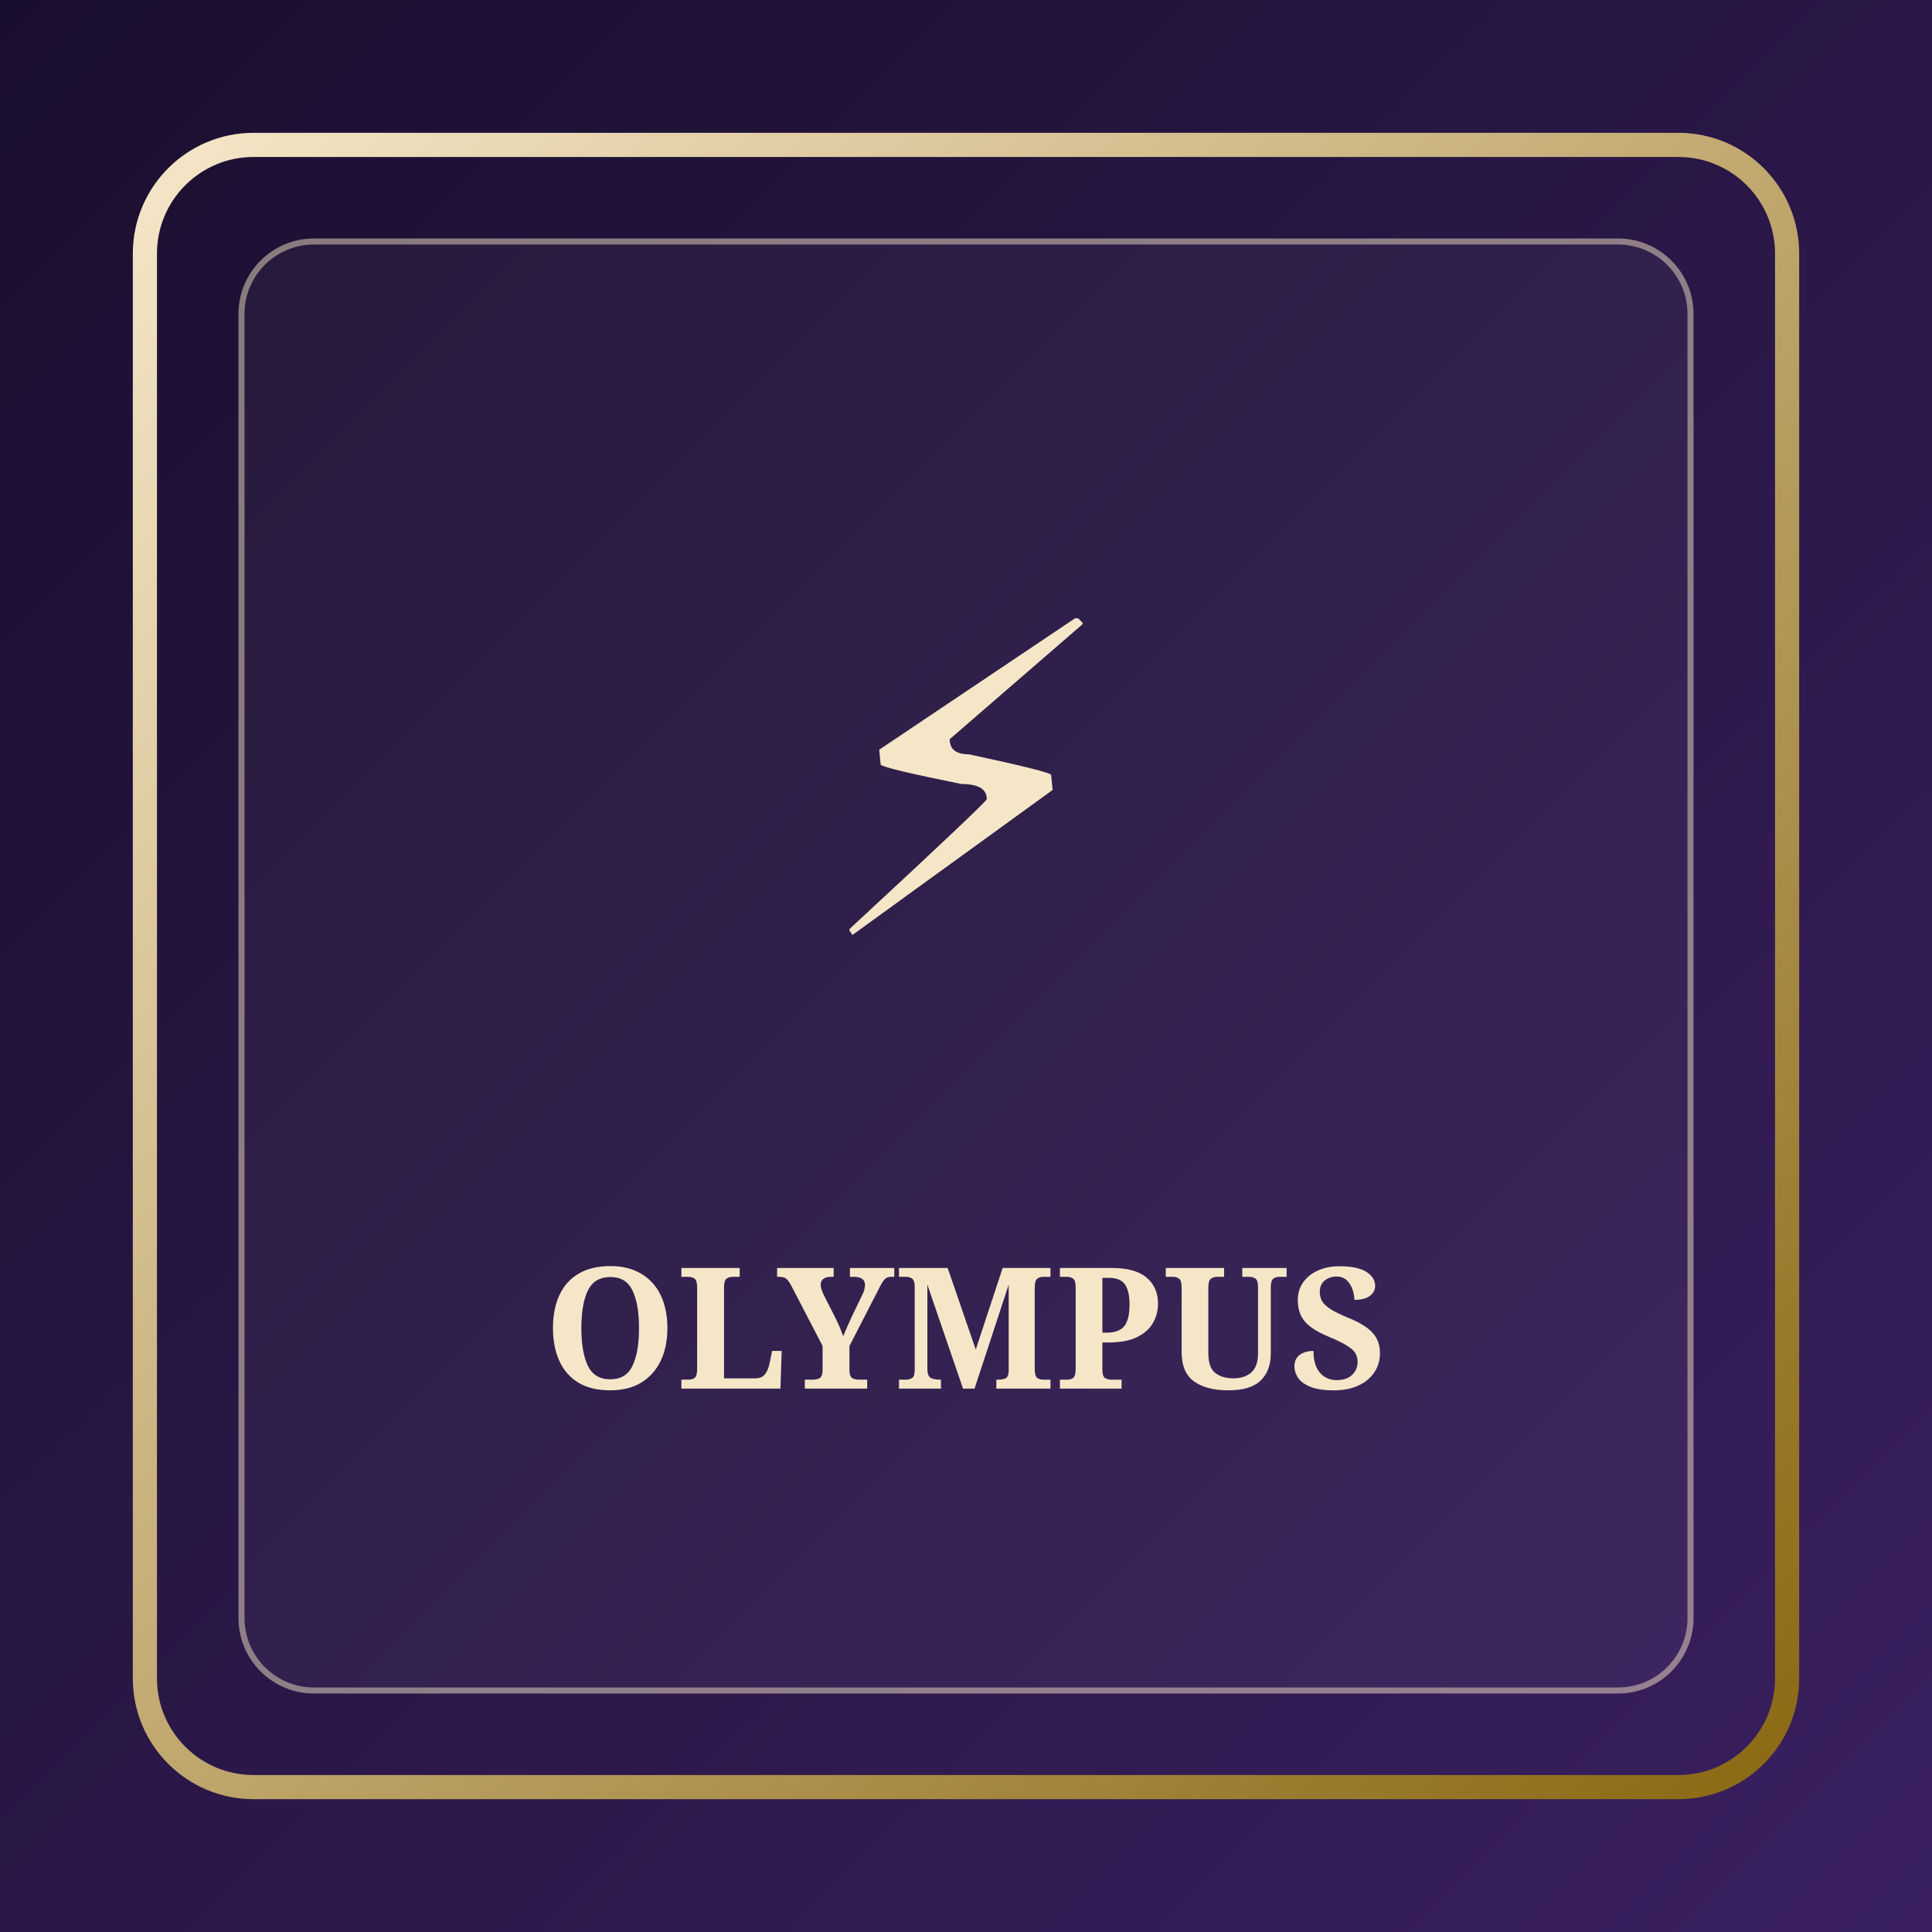
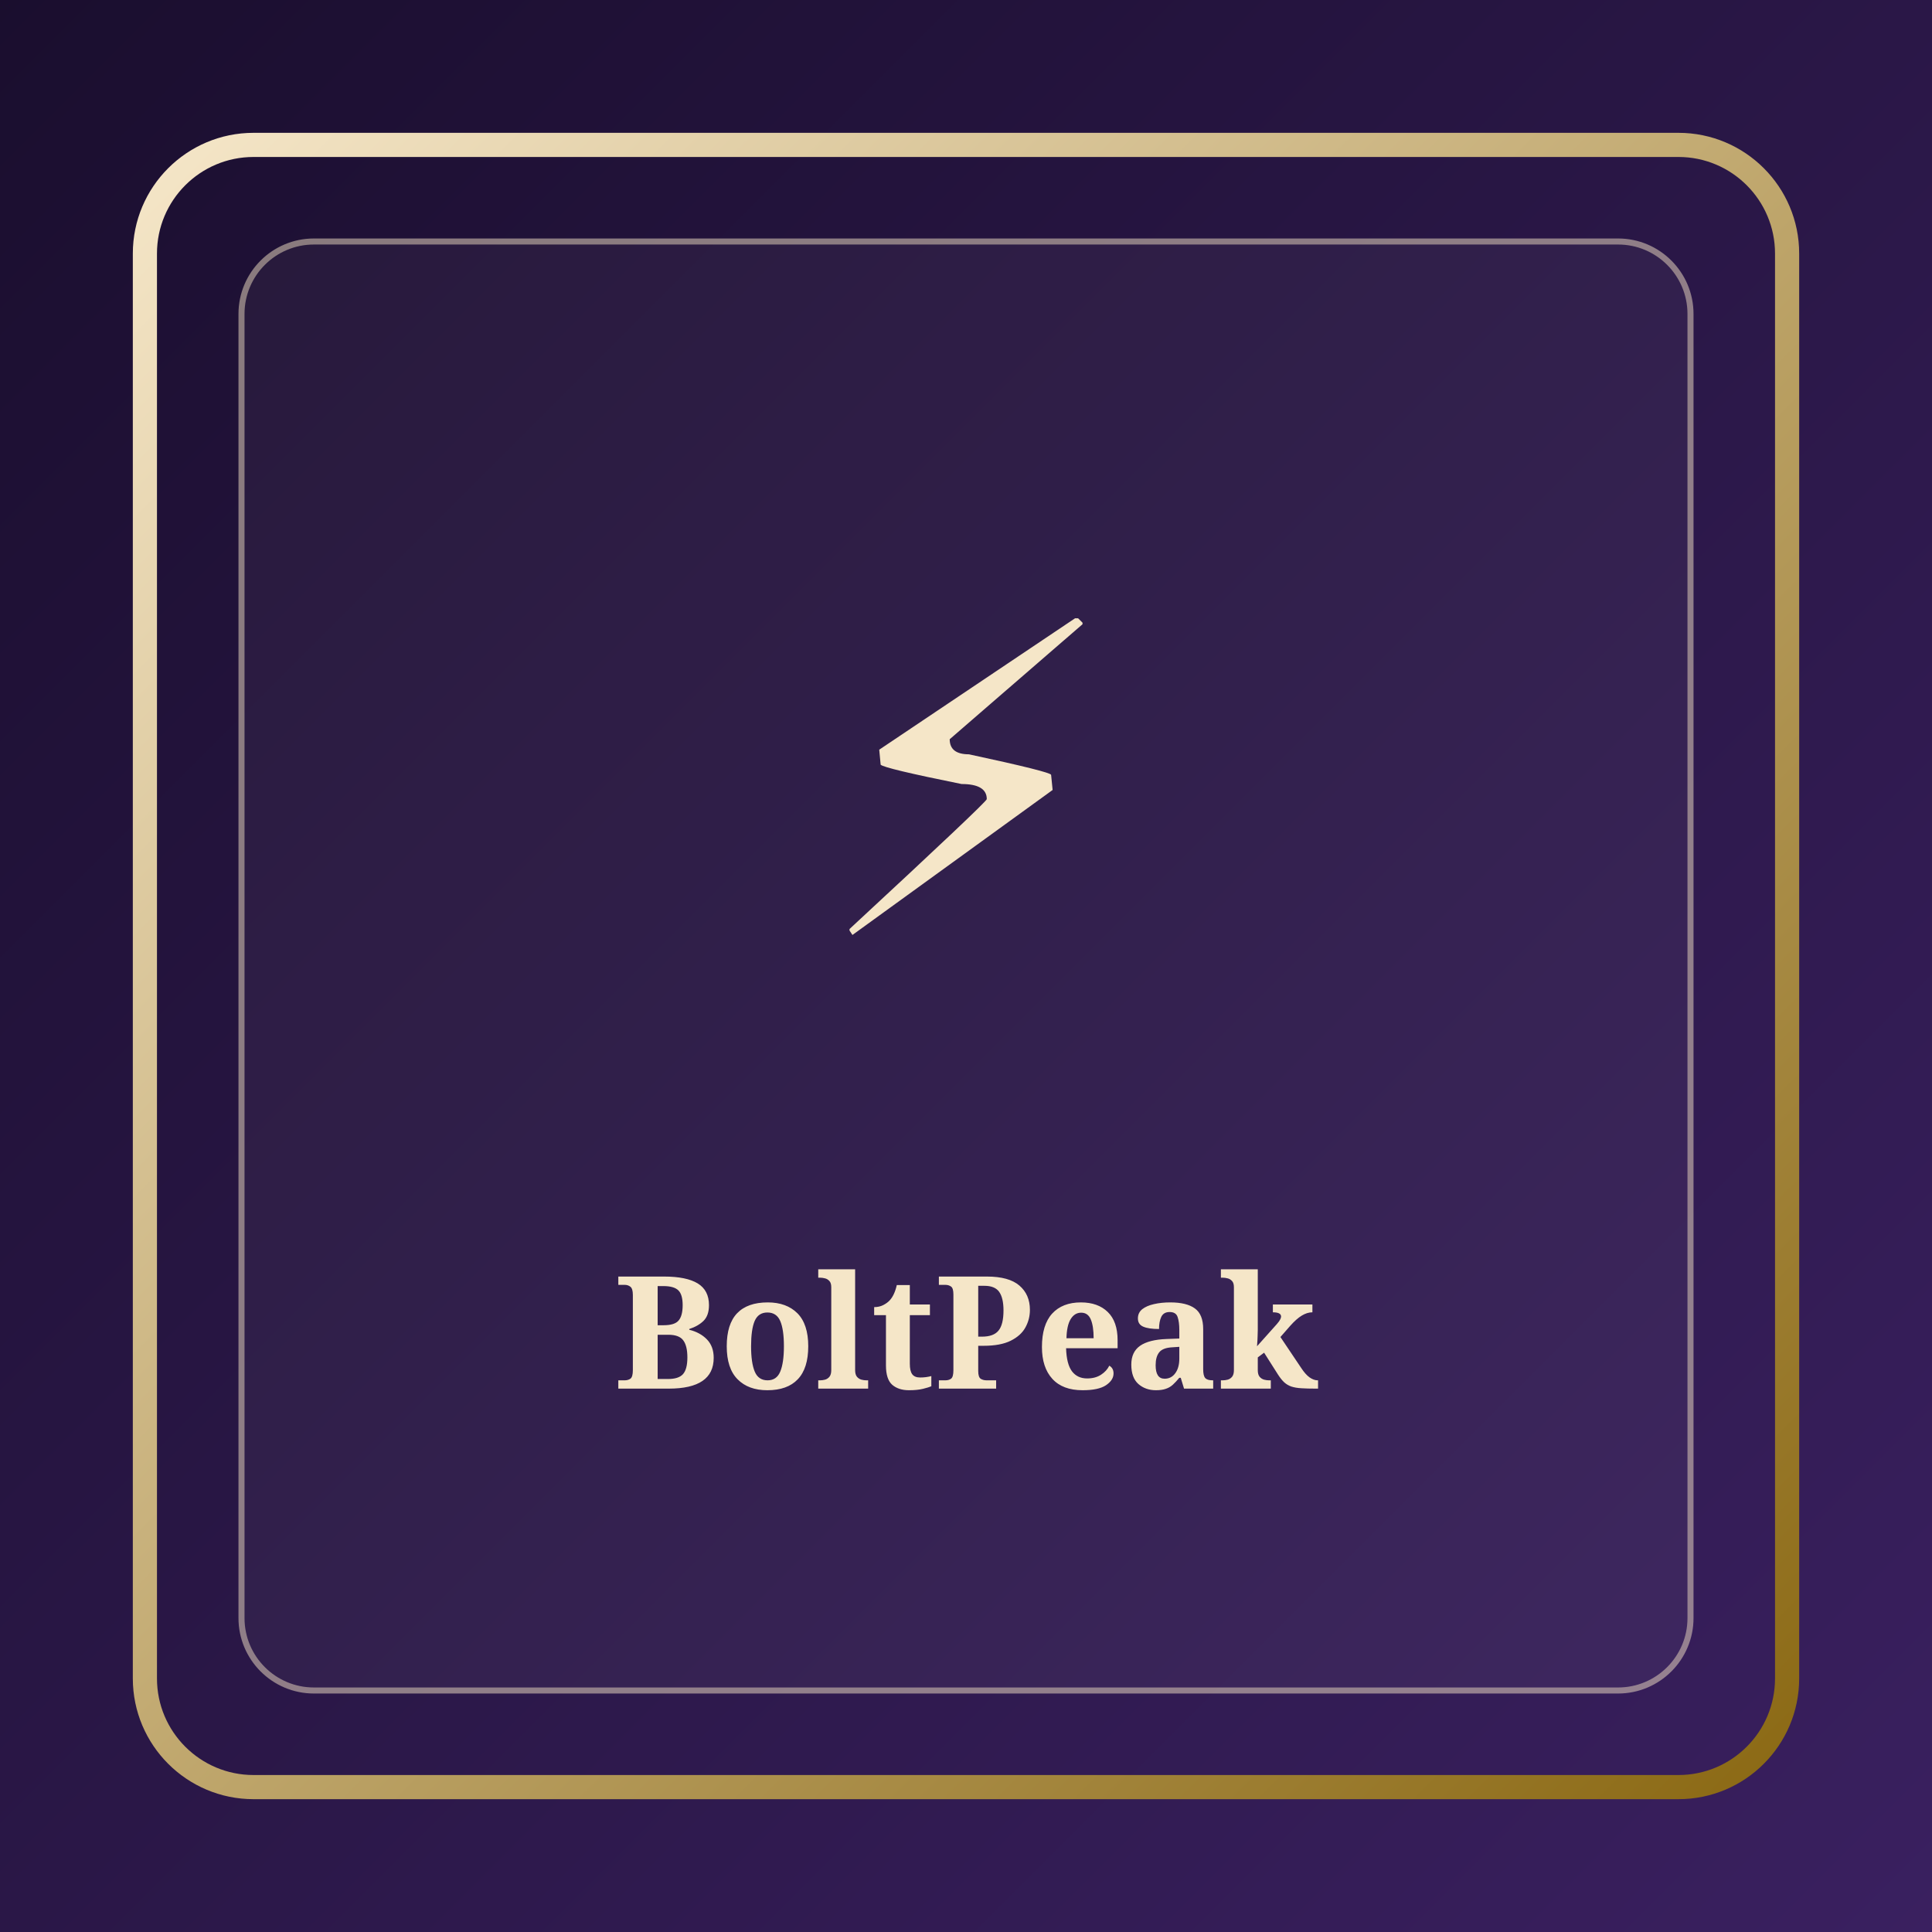
- <svg xmlns="http://www.w3.org/2000/svg" viewBox="0 0 320 320" role="img">
+ <svg xmlns="http://www.w3.org/2000/svg" viewBox="0 0 320 320" role="img" aria-label="BoltPeak">
  <defs>
    <linearGradient id="g" x1="0" y1="0" x2="1" y2="1">
      <stop offset="0%" stop-color="#1a0e2e" />
      <stop offset="100%" stop-color="#3a2060" />
    </linearGradient>
    <linearGradient id="gold" x1="0" y1="0" x2="1" y2="1">
      <stop offset="0%" stop-color="#f5e6c8" />
      <stop offset="100%" stop-color="#8b6914" />
    </linearGradient>
  </defs>
  <rect width="320" height="320" fill="url(#g)" />
  <rect x="24" y="24" width="272" height="272" rx="18" fill="none" stroke="url(#gold)" stroke-width="4" />
  <rect x="40" y="40" width="240" height="240" rx="12" fill="rgba(255,248,232,0.08)" stroke="#f5e6c8" stroke-width="1" opacity="0.5" />
  <text x="160" y="155" text-anchor="middle" font-family="Georgia,serif" font-size="72" fill="#f5e6c8">⚡</text>
-   <text x="160" y="230" text-anchor="middle" font-family="Georgia,serif" font-size="28" font-weight="700" fill="#f5e6c8">OLYMPUS</text>
+   <text x="160" y="230" text-anchor="middle" font-family="Georgia,serif" font-size="26" font-weight="700" fill="#f5e6c8">BoltPeak</text>
</svg>
